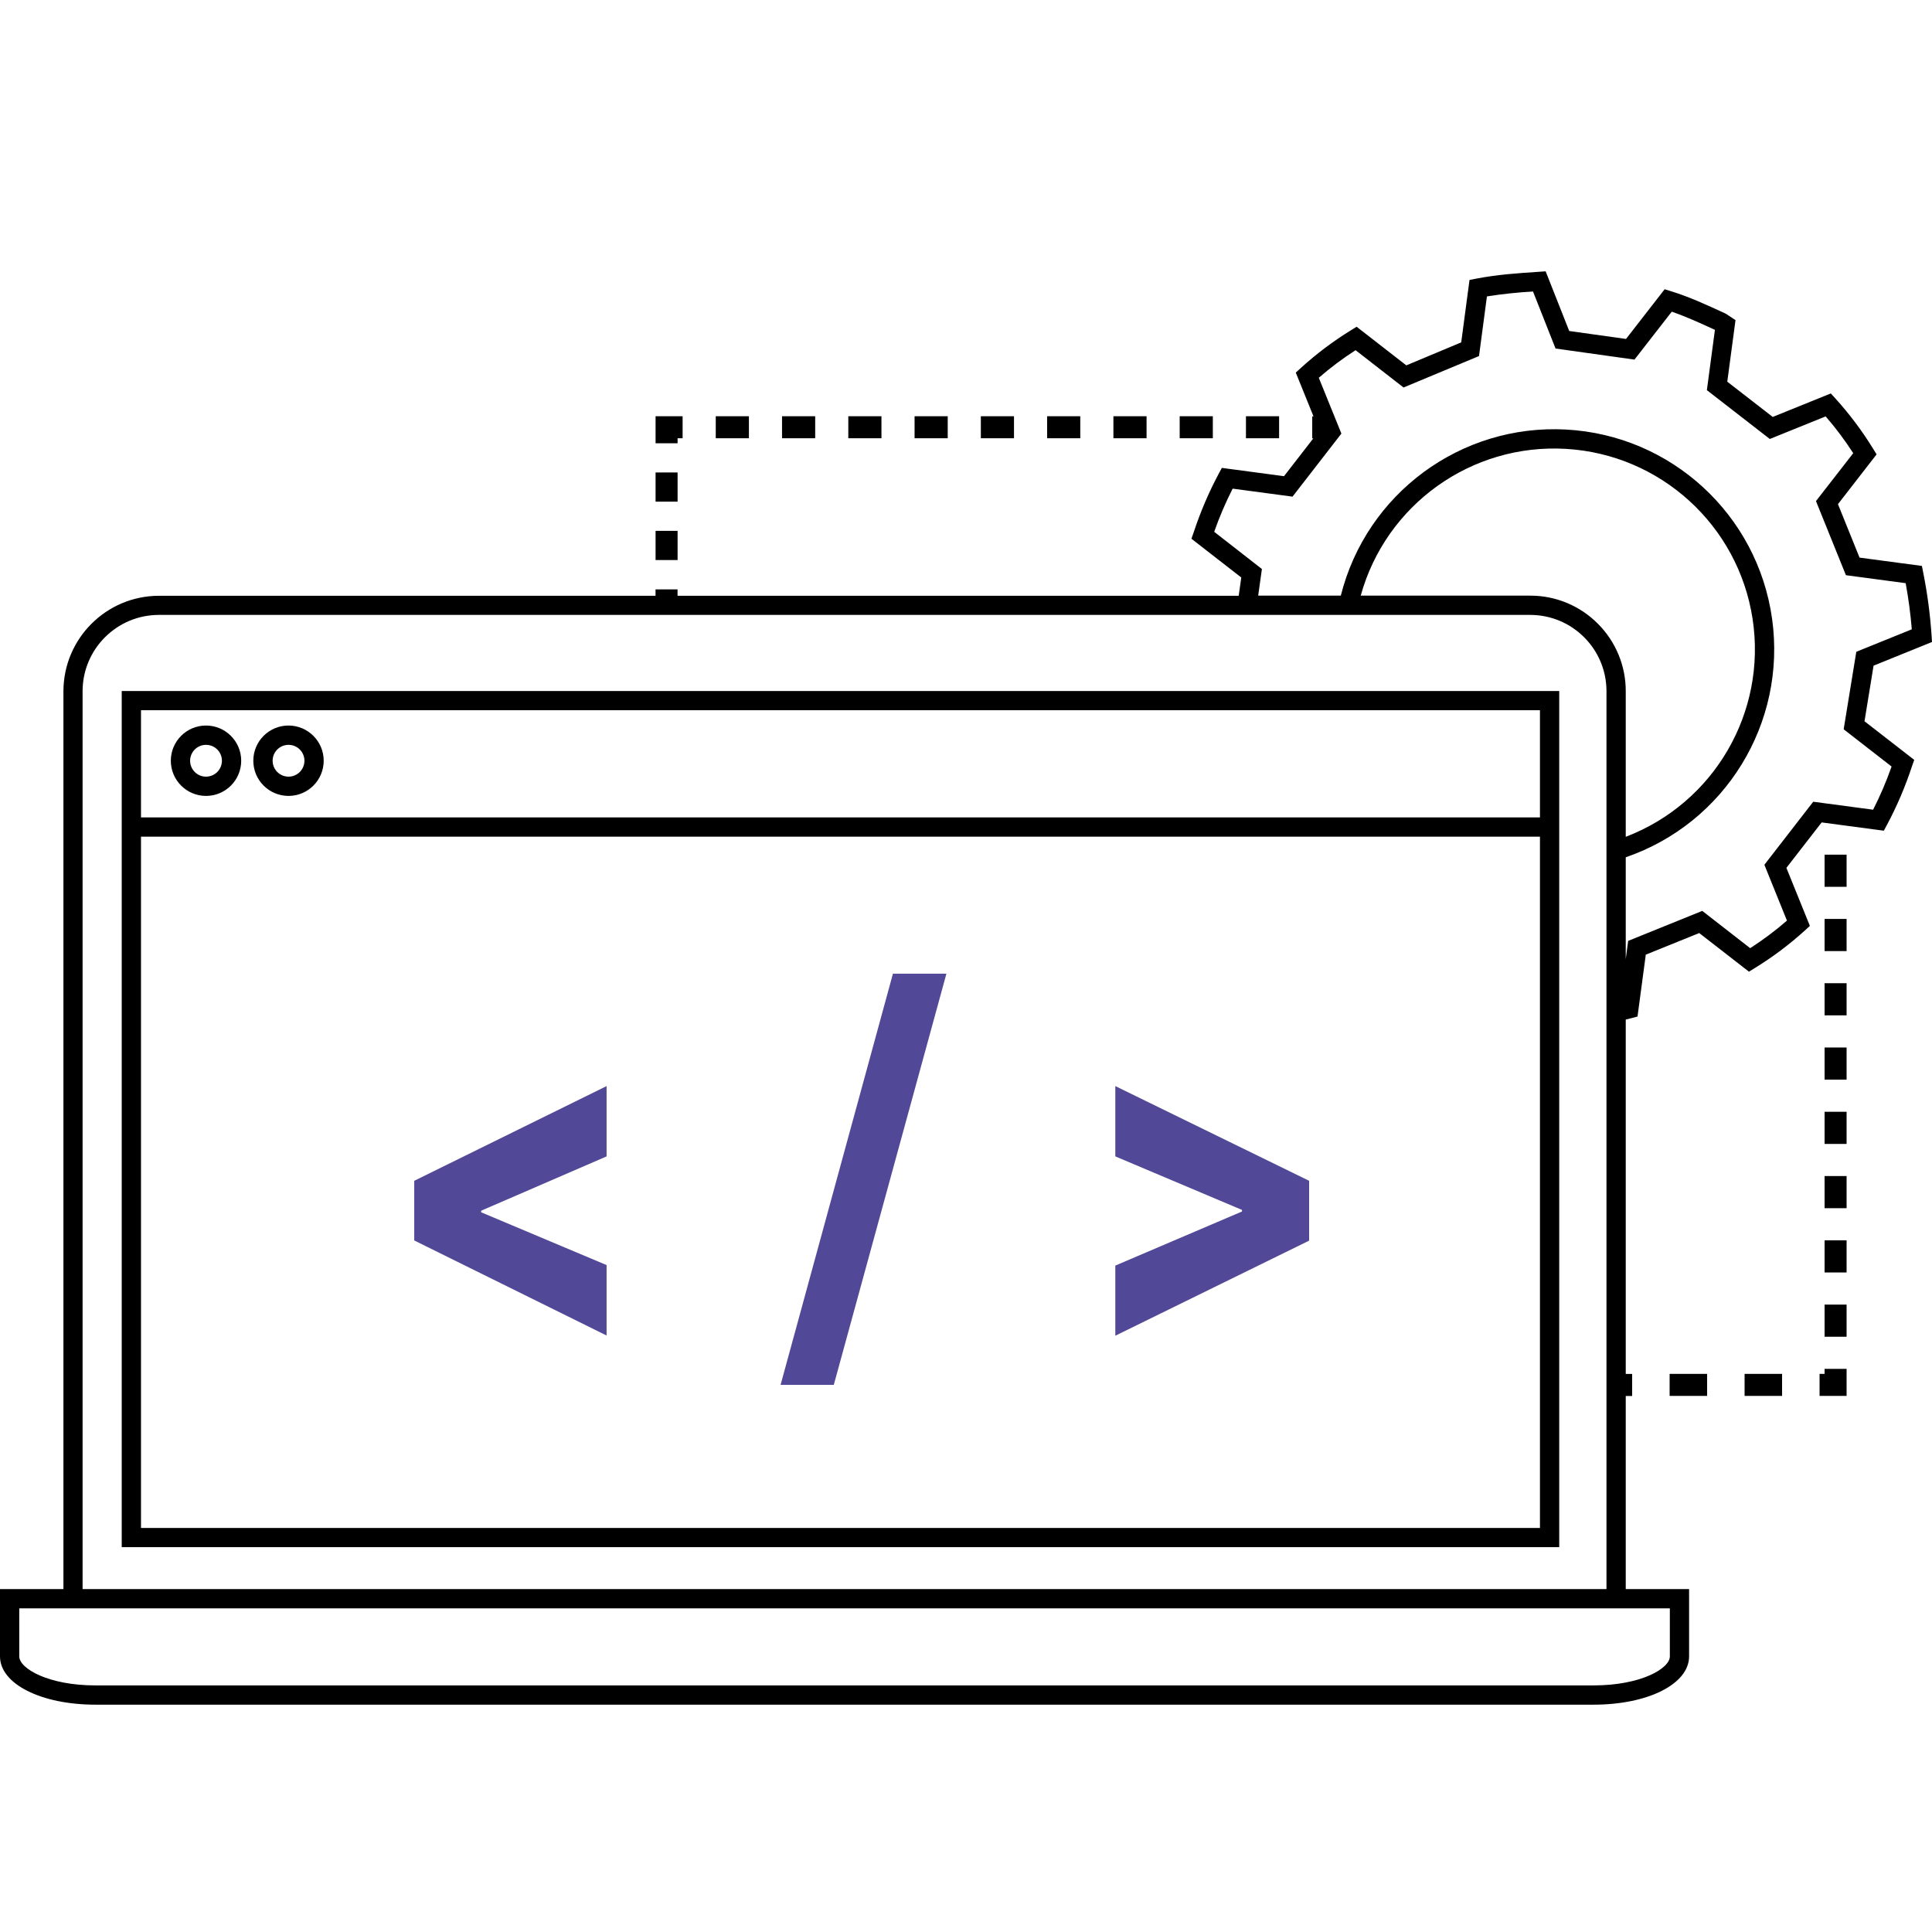
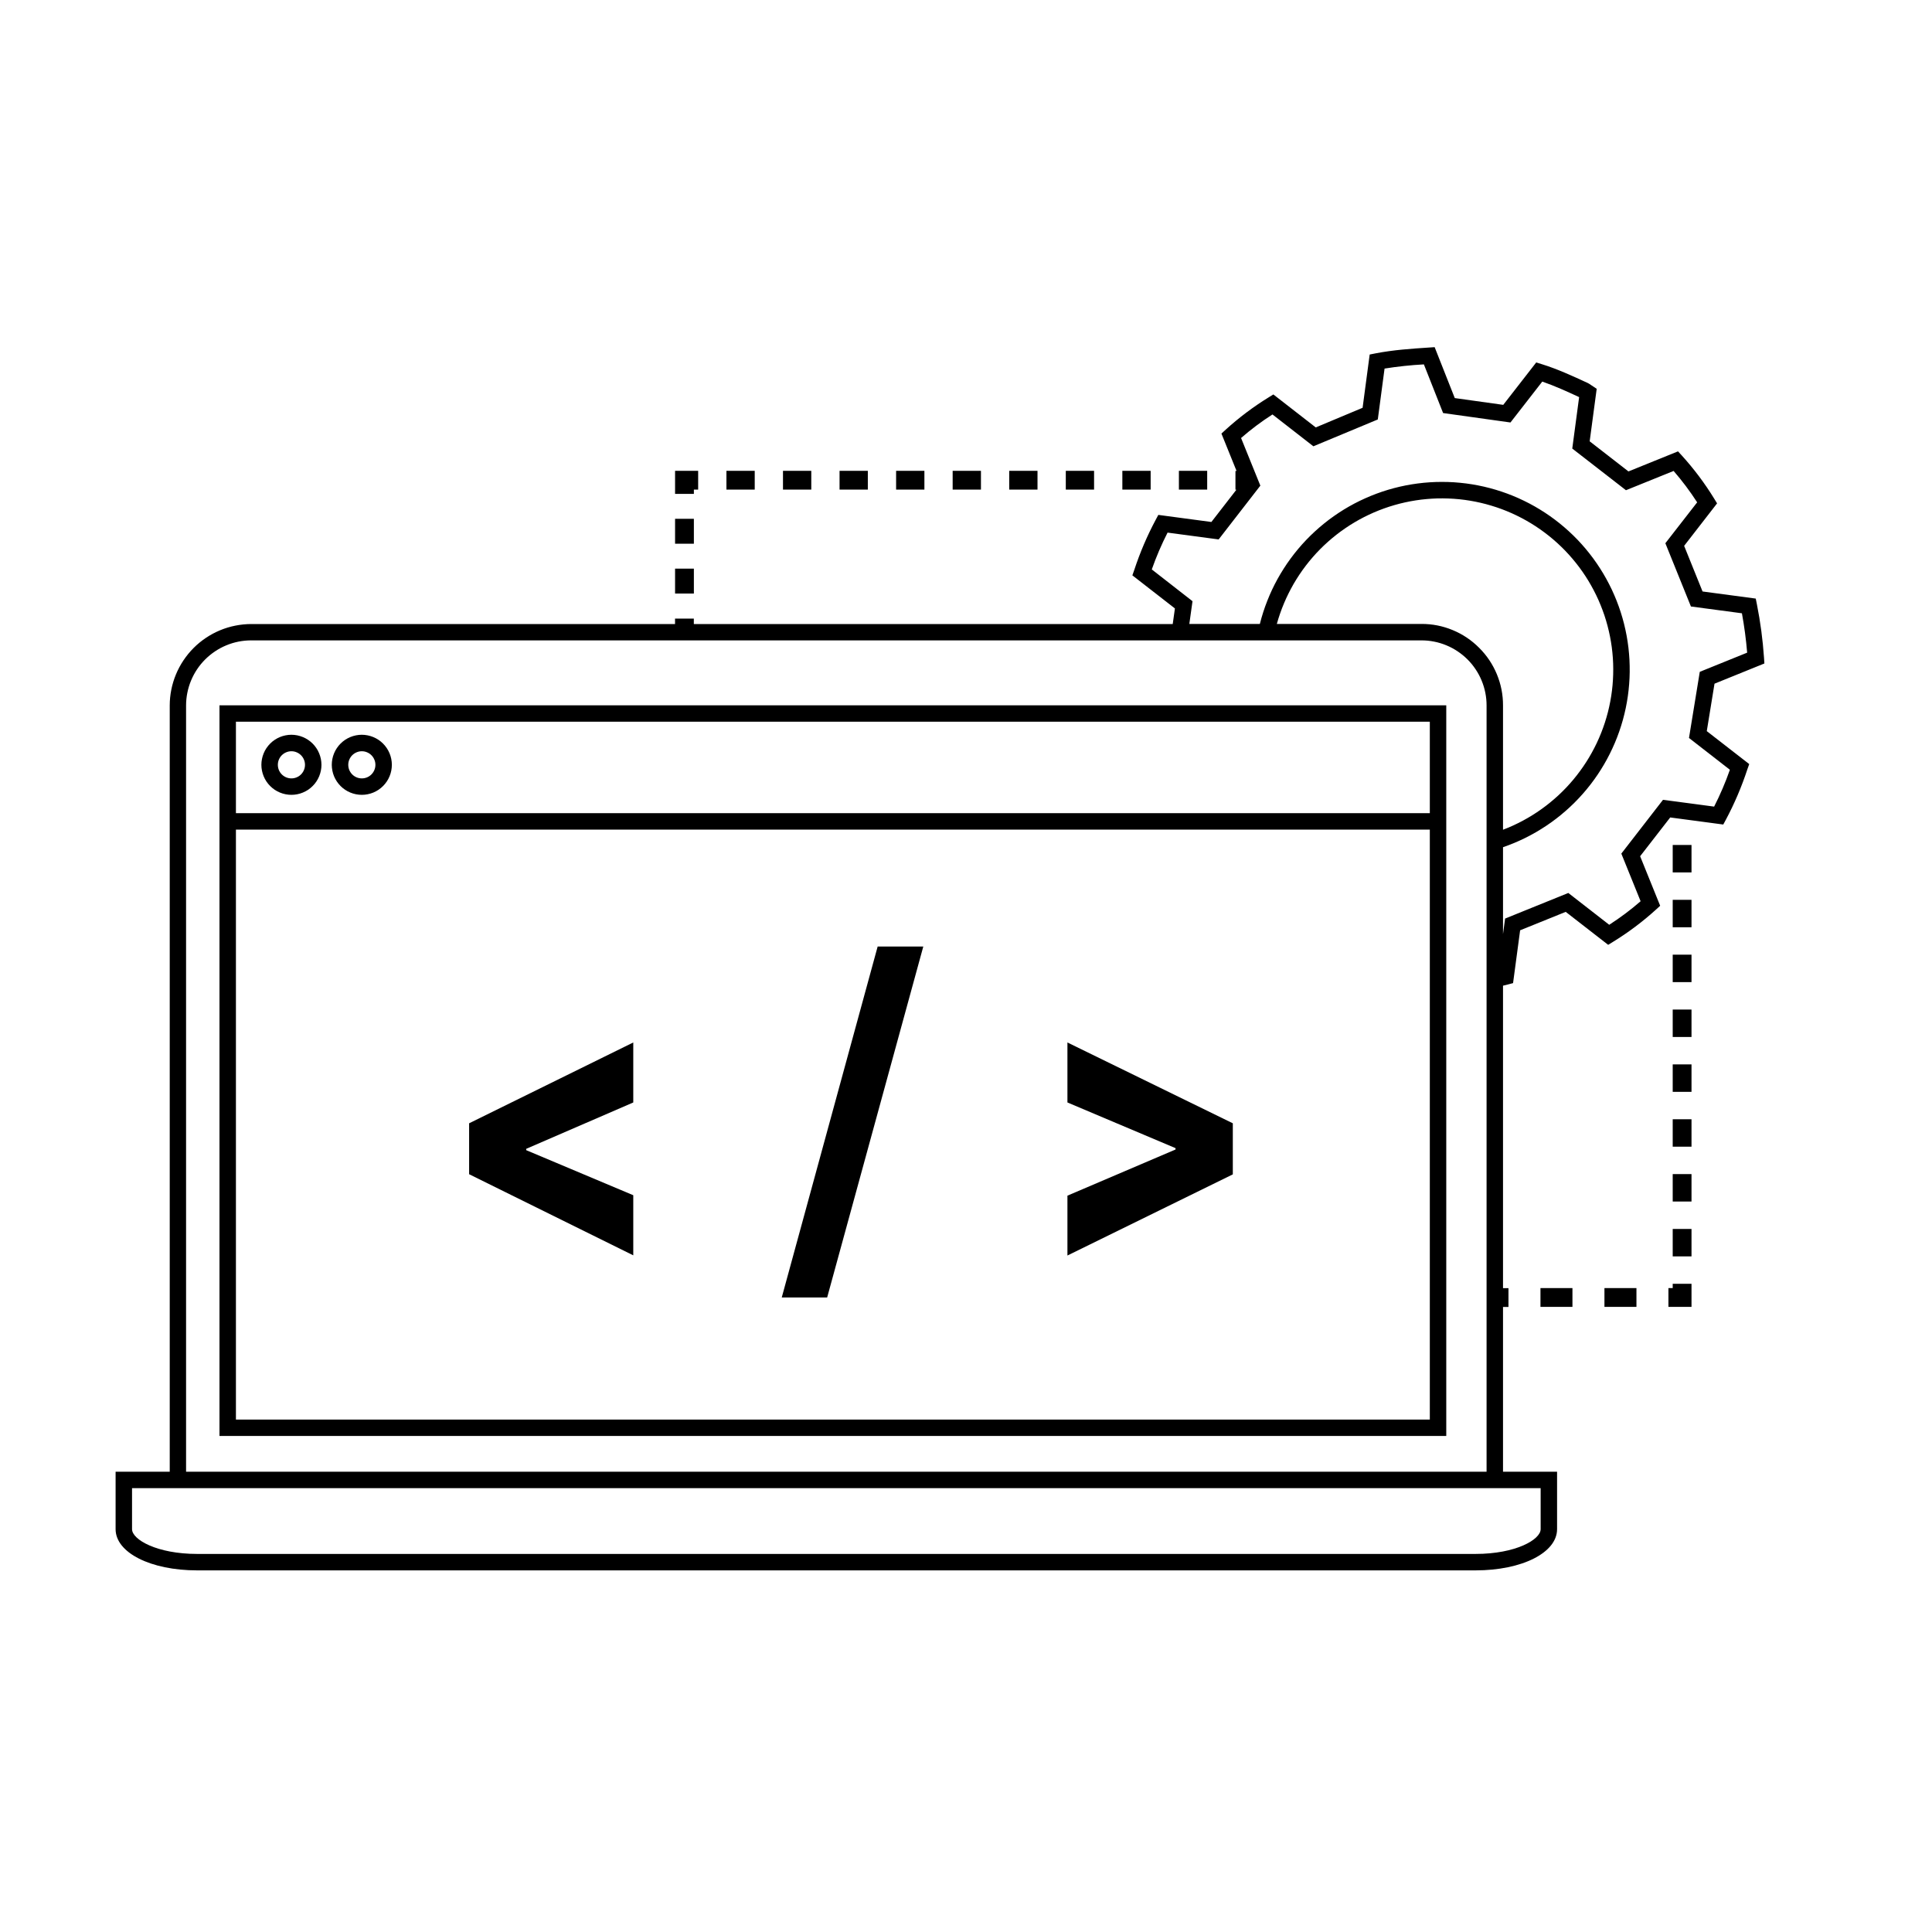
- <svg xmlns="http://www.w3.org/2000/svg" viewBox="0 0 850.39 850.39">
-   <g id="ICONS">
-     <path d="M211.78,532.91v.69L267,556.84v31L182.33,546V519.74L267,478.05V509Z" fill="#514897" />
-     <path d="M367,609.57H343.58l49.46-181h23.54Z" fill="#514897" />
-     <path d="M546.68,533.25v-.69L490.92,509V478.05l85.31,41.69v26.34l-85.31,41.85V557.06Z" fill="#514897" />
-     <path d="M53.58,681H686.31V304.16H53.58Zm8.48-368.39H677.83v47.18H62.06Zm0,55.66H677.83V672.55H62.06Z" />
-     <path d="M90.68,319.35a15.49,15.49,0,1,0,15.49,15.49A15.51,15.51,0,0,0,90.68,319.35Zm0,22.5a7,7,0,1,1,7-7A7,7,0,0,1,90.68,341.85Z" />
-     <path d="M127,319.35a15.49,15.49,0,1,0,15.48,15.49A15.51,15.51,0,0,0,127,319.35Zm0,22.5a7,7,0,1,1,7-7A7,7,0,0,1,127,341.85Z" />
-     <path d="M824.67,293l25.72-10.42-.2-3.06a214.64,214.64,0,0,0-3.65-27.42l-.6-3-27.44-3.66L809,221.91,826,200l-1.54-2.5a148.86,148.86,0,0,0-16.61-22.13l-2-2.19-25.57,10.34-20-15.52,3.62-27.09-4-2.66-.57-.31c-7.74-3.58-15.74-7.27-23.82-9.76l-2.8-.86-17,21.87-25-3.5-10.38-26.26-3.08.21c-9,.59-18.2,1.21-27.43,3l-3,.59-3.65,27.47L619,160.82l-21.87-17-2.5,1.55A149.32,149.32,0,0,0,572.54,162l-2.19,2,7.8,19.27h-.56v9.69h.48l-12.9,16.64-27.36-3.65-1.39,2.58a163,163,0,0,0-11,25.76l-1,2.84,21.94,17.06-1.13,8.05h-247v-2.82h-9.69v2.82H69.92a42.1,42.1,0,0,0-42,42.05V699.45H0v29.63c0,12.12,18.08,21.25,42.05,21.25H701.42c24,0,42.05-9.13,42.05-21.25V699.45H715.59v-85h2.81v-9.69h-2.81v-156c.81-.19,1.63-.38,2.45-.6l2.73-.73,3.64-27.23,23.52-9.51,21.89,17,2.5-1.54a148.78,148.78,0,0,0,22.14-16.61l2.18-2L786.3,382l15.52-20,27.36,3.64,1.39-2.57a163,163,0,0,0,11-25.76l1-2.84-21.89-17ZM36.35,304.23a33.61,33.61,0,0,1,33.57-33.57H673.53a33.58,33.58,0,0,1,33.58,33.57V699.45H36.35ZM735,707.93v21.15c0,5.33-12.77,12.77-33.57,12.77H42.05c-20.8,0-33.57-7.44-33.57-12.77V707.93ZM703.27,274.49a41.77,41.77,0,0,0-29.74-12.31h-74.6A88.36,88.36,0,1,1,715.59,368.33v-64.1A41.82,41.82,0,0,0,703.27,274.49ZM832.6,337.4a154.85,154.85,0,0,1-8.13,19l-26.36-3.51-21.5,27.75,9.94,24.57a140.9,140.9,0,0,1-16.19,12.14l-21.09-16.41-32.62,13.2-1.06,8V377.34A96.84,96.84,0,1,0,590.17,262.18H553.8l1.64-11.73-21-16.37a153.69,153.69,0,0,1,8.13-19l26.35,3.52,21.51-27.75-9.95-24.57a140.61,140.61,0,0,1,16.19-12.14l21.11,16.42L651,156.72l3.49-26.25a202.51,202.51,0,0,1,20.28-2.16l9.92,25.1,34.74,4.87,16.41-21.09c6.32,2.18,12.74,5.1,19,8l-3.54,26.54L779,193.22l24.58-9.94a143,143,0,0,1,12.14,16.19l-16.4,21.09,13.18,32.62,26.3,3.51A204.74,204.74,0,0,1,841.5,277l-24.43,9.89L811.51,321Z" />
-     <rect x="288.56" y="233.66" width="9.69" height="12.85" />
-     <rect x="288.56" y="207.96" width="9.69" height="12.85" />
-     <polygon points="298.25 192.9 300.46 192.9 300.46 183.21 288.56 183.21 288.56 195.11 298.25 195.11 298.25 192.9" />
-     <rect x="490.08" y="183.21" width="14.59" height="9.69" />
-     <rect x="431.73" y="183.21" width="14.59" height="9.69" />
-     <rect x="548.42" y="183.21" width="14.59" height="9.69" />
-     <rect x="519.25" y="183.21" width="14.59" height="9.69" />
-     <rect x="460.9" y="183.21" width="14.59" height="9.69" />
-     <rect x="402.56" y="183.21" width="14.59" height="9.69" />
-     <rect x="344.22" y="183.21" width="14.59" height="9.69" />
-     <rect x="315.05" y="183.21" width="14.59" height="9.69" />
-     <rect x="373.39" y="183.21" width="14.59" height="9.69" />
-     <rect x="803.11" y="517.65" width="9.69" height="14.15" />
-     <rect x="803.11" y="489.36" width="9.69" height="14.15" />
-     <rect x="803.11" y="461.07" width="9.69" height="14.15" />
-     <rect x="803.11" y="404.48" width="9.69" height="14.15" />
-     <rect x="803.11" y="376.19" width="9.69" height="14.15" />
-     <rect x="803.11" y="432.77" width="9.69" height="14.15" />
-     <rect x="803.11" y="545.94" width="9.69" height="14.15" />
-     <rect x="803.11" y="574.23" width="9.69" height="14.15" />
-     <polygon points="803.11 604.73 800.9 604.73 800.9 614.42 812.8 614.42 812.8 602.52 803.11 602.52 803.11 604.73" />
-     <rect x="767.9" y="604.73" width="16.5" height="9.69" />
-     <rect x="734.9" y="604.73" width="16.5" height="9.69" />
+ <svg xmlns="http://www.w3.org/2000/svg" width="500" zoomAndPan="magnify" viewBox="0 0 375 375" height="500" preserveAspectRatio="xMidYMid meet" version="1.0">
+   <defs>
+     <clipPath id="1bce37f632">
+       <path d="M 22.438 67 L 342.688 67 L 342.688 305 L 22.438 305 Z M 22.438 67 " clip-rule="nonzero" />
+     </clipPath>
+   </defs>
+   <path fill="#000000" d="M 102.137 222.988 L 102.137 223.246 L 122.918 231.992 L 122.918 243.66 L 91.055 227.914 L 91.055 218.031 L 122.918 202.344 L 122.918 213.988 Z M 102.137 222.988 " fill-opacity="1" fill-rule="nonzero" />
+   <path fill="#000000" d="M 160.551 251.836 L 151.738 251.836 L 170.352 183.723 L 179.211 183.723 Z M 160.551 251.836 " fill-opacity="1" fill-rule="nonzero" />
+   <path fill="#000000" d="M 228.172 223.117 L 228.172 222.855 L 207.188 213.988 L 207.188 202.344 L 239.289 218.031 L 239.289 227.945 L 207.188 243.695 L 207.188 232.078 Z M 228.172 223.117 " fill-opacity="1" fill-rule="nonzero" />
+   <path fill="#000000" d="M 42.602 278.719 L 280.719 278.719 L 280.719 136.902 L 42.602 136.902 Z M 45.793 140.082 L 277.527 140.082 L 277.527 157.836 L 45.793 157.836 Z M 45.793 161.027 L 277.527 161.027 L 277.527 275.539 L 45.793 275.539 Z M 45.793 161.027 " fill-opacity="1" fill-rule="nonzero" />
+   <path fill="#000000" d="M 56.562 142.617 C 56.18 142.617 55.801 142.656 55.426 142.73 C 55.051 142.805 54.688 142.918 54.332 143.062 C 53.98 143.211 53.645 143.387 53.324 143.602 C 53.008 143.812 52.711 144.055 52.441 144.328 C 52.172 144.598 51.93 144.891 51.715 145.211 C 51.504 145.527 51.324 145.863 51.18 146.219 C 51.031 146.57 50.922 146.938 50.848 147.312 C 50.77 147.688 50.734 148.066 50.734 148.449 C 50.734 148.832 50.77 149.211 50.848 149.586 C 50.922 149.961 51.031 150.324 51.18 150.68 C 51.324 151.031 51.504 151.367 51.715 151.688 C 51.93 152.004 52.172 152.301 52.441 152.57 C 52.711 152.84 53.008 153.082 53.324 153.297 C 53.645 153.508 53.98 153.688 54.332 153.832 C 54.688 153.98 55.051 154.09 55.426 154.164 C 55.801 154.242 56.18 154.277 56.562 154.277 C 56.945 154.277 57.324 154.242 57.699 154.164 C 58.074 154.09 58.441 153.98 58.793 153.832 C 59.148 153.688 59.484 153.508 59.801 153.297 C 60.121 153.082 60.414 152.84 60.684 152.57 C 60.957 152.301 61.199 152.004 61.41 151.688 C 61.625 151.367 61.801 151.031 61.949 150.68 C 62.094 150.324 62.207 149.961 62.281 149.586 C 62.355 149.211 62.395 148.832 62.395 148.449 C 62.391 148.066 62.355 147.688 62.281 147.312 C 62.203 146.938 62.094 146.57 61.945 146.219 C 61.801 145.863 61.621 145.531 61.406 145.211 C 61.195 144.895 60.953 144.598 60.684 144.328 C 60.414 144.059 60.117 143.816 59.801 143.605 C 59.48 143.391 59.148 143.211 58.793 143.066 C 58.441 142.918 58.074 142.809 57.699 142.73 C 57.324 142.656 56.945 142.621 56.562 142.617 Z M 56.562 151.086 C 56.215 151.086 55.879 151.02 55.555 150.887 C 55.234 150.754 54.949 150.562 54.699 150.316 C 54.453 150.066 54.262 149.781 54.129 149.461 C 53.996 149.137 53.93 148.801 53.93 148.453 C 53.93 148.102 53.996 147.766 54.129 147.445 C 54.262 147.121 54.453 146.836 54.699 146.59 C 54.949 146.344 55.234 146.152 55.555 146.02 C 55.879 145.883 56.215 145.816 56.562 145.816 C 56.914 145.816 57.25 145.883 57.57 146.02 C 57.895 146.152 58.18 146.344 58.426 146.59 C 58.672 146.836 58.863 147.121 58.996 147.445 C 59.133 147.766 59.199 148.102 59.199 148.453 C 59.199 148.801 59.133 149.137 58.996 149.461 C 58.863 149.781 58.672 150.066 58.426 150.316 C 58.18 150.562 57.895 150.754 57.57 150.887 C 57.25 151.02 56.914 151.086 56.562 151.086 Z M 56.562 151.086 " fill-opacity="1" fill-rule="nonzero" />
+   <path fill="#000000" d="M 70.23 142.617 C 69.848 142.617 69.469 142.656 69.094 142.73 C 68.719 142.805 68.355 142.914 68 143.062 C 67.648 143.207 67.312 143.387 66.992 143.598 C 66.672 143.812 66.379 144.055 66.109 144.324 C 65.836 144.594 65.594 144.891 65.383 145.207 C 65.172 145.523 64.988 145.859 64.844 146.215 C 64.695 146.57 64.586 146.934 64.512 147.309 C 64.438 147.684 64.398 148.062 64.398 148.445 C 64.398 148.828 64.438 149.207 64.512 149.582 C 64.586 149.957 64.695 150.324 64.84 150.676 C 64.988 151.031 65.168 151.367 65.379 151.684 C 65.594 152.004 65.836 152.297 66.105 152.57 C 66.375 152.84 66.668 153.082 66.988 153.293 C 67.305 153.508 67.641 153.688 67.996 153.832 C 68.348 153.98 68.715 154.09 69.09 154.164 C 69.465 154.238 69.844 154.277 70.227 154.277 C 70.609 154.277 70.988 154.242 71.363 154.164 C 71.738 154.09 72.105 153.98 72.457 153.836 C 72.812 153.688 73.148 153.508 73.465 153.297 C 73.785 153.082 74.078 152.84 74.348 152.57 C 74.621 152.301 74.863 152.004 75.074 151.688 C 75.289 151.367 75.469 151.031 75.613 150.68 C 75.762 150.324 75.871 149.961 75.945 149.586 C 76.02 149.211 76.059 148.832 76.059 148.449 C 76.059 148.066 76.02 147.688 75.945 147.312 C 75.871 146.938 75.758 146.574 75.613 146.219 C 75.465 145.867 75.285 145.531 75.074 145.211 C 74.859 144.895 74.621 144.602 74.348 144.328 C 74.078 144.059 73.785 143.816 73.469 143.605 C 73.148 143.391 72.812 143.211 72.461 143.066 C 72.105 142.918 71.742 142.809 71.367 142.734 C 70.992 142.656 70.613 142.621 70.23 142.617 Z M 70.23 151.086 C 69.883 151.086 69.547 151.02 69.223 150.887 C 68.902 150.754 68.617 150.562 68.367 150.316 C 68.121 150.066 67.934 149.781 67.797 149.461 C 67.664 149.137 67.598 148.801 67.598 148.453 C 67.598 148.102 67.664 147.766 67.797 147.445 C 67.934 147.121 68.121 146.836 68.367 146.59 C 68.617 146.344 68.902 146.152 69.223 146.02 C 69.547 145.883 69.883 145.816 70.23 145.816 C 70.582 145.816 70.918 145.883 71.238 146.02 C 71.562 146.152 71.848 146.344 72.094 146.59 C 72.34 146.836 72.531 147.121 72.664 147.445 C 72.801 147.766 72.867 148.102 72.867 148.453 C 72.867 148.801 72.801 149.137 72.664 149.461 C 72.531 149.781 72.34 150.066 72.094 150.316 C 71.848 150.562 71.562 150.754 71.238 150.887 C 70.918 151.02 70.582 151.086 70.23 151.086 Z M 70.23 151.086 " fill-opacity="1" fill-rule="nonzero" />
+   <g clip-path="url(#1bce37f632)">
+     <path fill="#000000" d="M 332.785 132.703 L 342.465 128.781 L 342.391 127.629 C 342.152 124.16 341.695 120.723 341.016 117.312 L 340.789 116.184 L 330.465 114.805 L 326.891 105.949 L 333.285 97.703 L 332.707 96.762 C 330.883 93.793 328.801 91.016 326.457 88.434 L 325.703 87.609 L 316.082 91.504 L 308.555 85.66 L 309.918 75.465 L 308.41 74.465 L 308.195 74.348 C 305.285 73 302.273 71.613 299.23 70.676 L 298.18 70.352 L 291.781 78.582 L 282.371 77.266 L 278.465 67.383 L 277.309 67.461 C 273.922 67.684 270.457 67.918 266.984 68.59 L 265.855 68.812 L 264.48 79.152 L 255.387 82.961 L 247.156 76.562 L 246.215 77.145 C 243.25 78.973 240.48 81.059 237.902 83.402 L 237.078 84.156 L 240.012 91.406 L 239.801 91.406 L 239.801 95.055 L 239.984 95.055 L 235.129 101.316 L 224.832 99.941 L 224.309 100.914 C 222.648 104.027 221.27 107.258 220.168 110.609 L 219.793 111.676 L 228.051 118.098 L 227.625 121.125 L 134.672 121.125 L 134.672 120.066 L 131.023 120.066 L 131.023 121.125 L 48.75 121.125 C 47.715 121.129 46.684 121.234 45.668 121.438 C 44.648 121.641 43.66 121.941 42.703 122.34 C 41.746 122.742 40.836 123.227 39.973 123.805 C 39.109 124.383 38.312 125.039 37.578 125.773 C 36.844 126.508 36.191 127.309 35.613 128.172 C 35.039 129.031 34.551 129.945 34.152 130.902 C 33.754 131.863 33.453 132.852 33.25 133.867 C 33.047 134.887 32.945 135.914 32.945 136.953 L 32.945 285.66 L 22.438 285.66 L 22.438 296.812 C 22.438 301.375 29.242 304.809 38.262 304.809 L 286.402 304.809 C 295.434 304.809 302.227 301.375 302.227 296.812 L 302.227 285.66 L 291.734 285.66 L 291.734 253.676 L 292.793 253.676 L 292.793 250.027 L 291.734 250.027 L 291.734 191.32 C 292.039 191.25 292.348 191.176 292.656 191.094 L 293.684 190.82 L 295.055 180.57 L 303.906 176.992 L 312.145 183.391 L 313.086 182.812 C 316.059 180.988 318.836 178.902 321.418 176.559 L 322.238 175.809 L 318.348 166.195 L 324.188 158.668 L 334.484 160.039 L 335.008 159.07 C 336.664 155.961 338.043 152.727 339.145 149.379 L 339.523 148.309 L 331.285 141.91 Z M 36.117 136.93 C 36.117 136.098 36.199 135.277 36.363 134.465 C 36.523 133.652 36.766 132.863 37.082 132.098 C 37.402 131.332 37.789 130.602 38.25 129.914 C 38.711 129.223 39.234 128.586 39.82 128 C 40.41 127.414 41.047 126.891 41.734 126.43 C 42.426 125.969 43.152 125.578 43.918 125.262 C 44.684 124.941 45.473 124.703 46.289 124.539 C 47.102 124.379 47.922 124.297 48.75 124.297 L 275.906 124.297 C 276.738 124.297 277.559 124.375 278.371 124.539 C 279.188 124.699 279.977 124.941 280.742 125.258 C 281.508 125.574 282.238 125.965 282.926 126.426 C 283.617 126.887 284.254 127.41 284.844 127.996 C 285.43 128.582 285.953 129.219 286.414 129.91 C 286.875 130.598 287.266 131.328 287.582 132.094 C 287.898 132.859 288.141 133.648 288.301 134.465 C 288.465 135.277 288.543 136.098 288.543 136.93 L 288.543 285.66 L 36.117 285.66 Z M 299.039 288.852 L 299.039 296.812 C 299.039 298.82 294.234 301.617 286.406 301.617 L 38.262 301.617 C 30.434 301.617 25.629 298.82 25.629 296.812 L 25.629 288.852 Z M 287.098 125.738 C 285.617 124.25 283.906 123.102 281.969 122.301 C 280.027 121.496 278.008 121.098 275.906 121.105 L 247.832 121.105 C 248.023 120.422 248.23 119.75 248.465 119.082 C 248.695 118.414 248.949 117.754 249.223 117.105 C 249.496 116.453 249.789 115.812 250.105 115.18 C 250.418 114.547 250.754 113.926 251.105 113.312 C 251.461 112.703 251.836 112.102 252.227 111.516 C 252.621 110.926 253.031 110.352 253.457 109.793 C 253.887 109.23 254.336 108.684 254.797 108.152 C 255.262 107.617 255.742 107.102 256.238 106.598 C 256.734 106.098 257.25 105.609 257.777 105.141 C 258.305 104.672 258.848 104.219 259.402 103.785 C 259.961 103.348 260.527 102.934 261.113 102.535 C 261.695 102.137 262.289 101.754 262.898 101.395 C 263.504 101.035 264.125 100.691 264.754 100.371 C 265.383 100.051 266.02 99.75 266.668 99.469 C 267.316 99.188 267.973 98.93 268.637 98.691 C 269.305 98.449 269.977 98.234 270.652 98.039 C 271.332 97.84 272.016 97.668 272.707 97.516 C 273.395 97.363 274.09 97.234 274.789 97.125 C 275.484 97.016 276.188 96.93 276.891 96.867 C 277.594 96.805 278.301 96.762 279.004 96.742 C 279.711 96.727 280.418 96.73 281.125 96.758 C 281.828 96.781 282.535 96.832 283.234 96.902 C 283.938 96.973 284.641 97.066 285.336 97.184 C 286.031 97.301 286.727 97.438 287.414 97.598 C 288.102 97.758 288.785 97.941 289.461 98.145 C 290.137 98.348 290.805 98.57 291.469 98.816 C 292.129 99.062 292.781 99.332 293.43 99.617 C 294.074 99.906 294.707 100.215 295.336 100.543 C 295.961 100.871 296.574 101.219 297.176 101.586 C 297.781 101.953 298.371 102.34 298.949 102.746 C 299.527 103.152 300.094 103.574 300.645 104.016 C 301.199 104.457 301.734 104.914 302.258 105.391 C 302.781 105.867 303.285 106.355 303.777 106.863 C 304.27 107.371 304.742 107.895 305.199 108.434 C 305.66 108.973 306.098 109.523 306.523 110.09 C 306.945 110.656 307.348 111.234 307.734 111.824 C 308.121 112.418 308.488 113.02 308.832 113.637 C 309.18 114.25 309.508 114.879 309.816 115.512 C 310.125 116.148 310.41 116.793 310.676 117.449 C 310.941 118.102 311.188 118.766 311.414 119.434 C 311.637 120.105 311.84 120.781 312.02 121.465 C 312.199 122.148 312.359 122.836 312.496 123.527 C 312.633 124.219 312.75 124.918 312.844 125.617 C 312.934 126.316 313.004 127.02 313.055 127.727 C 313.102 128.43 313.129 129.137 313.129 129.84 C 313.133 130.547 313.113 131.254 313.07 131.961 C 313.031 132.664 312.965 133.367 312.879 134.07 C 312.793 134.77 312.684 135.469 312.551 136.16 C 312.422 136.855 312.266 137.543 312.094 138.23 C 311.918 138.914 311.719 139.59 311.504 140.262 C 311.285 140.934 311.043 141.598 310.785 142.254 C 310.523 142.914 310.242 143.559 309.941 144.199 C 309.637 144.836 309.316 145.465 308.973 146.082 C 308.633 146.703 308.27 147.309 307.891 147.902 C 307.508 148.5 307.109 149.082 306.691 149.648 C 306.273 150.219 305.84 150.777 305.387 151.316 C 304.934 151.859 304.461 152.387 303.977 152.898 C 303.488 153.41 302.988 153.906 302.469 154.387 C 301.949 154.867 301.418 155.328 300.867 155.773 C 300.32 156.223 299.758 156.648 299.184 157.059 C 298.609 157.469 298.023 157.859 297.422 158.234 C 296.82 158.605 296.211 158.961 295.586 159.293 C 294.965 159.625 294.332 159.941 293.691 160.234 C 293.047 160.527 292.395 160.801 291.734 161.051 L 291.734 136.93 C 291.742 134.828 291.34 132.809 290.539 130.867 C 289.734 128.93 288.59 127.219 287.098 125.738 Z M 335.77 149.41 C 334.91 151.863 333.891 154.246 332.711 156.562 L 322.789 155.242 L 314.699 165.684 L 318.441 174.93 C 316.52 176.602 314.488 178.121 312.348 179.5 L 304.41 173.324 L 292.137 178.293 L 291.734 181.301 L 291.734 164.441 C 292.477 164.188 293.211 163.906 293.938 163.605 C 294.66 163.301 295.375 162.977 296.078 162.629 C 296.781 162.277 297.473 161.906 298.152 161.516 C 298.832 161.121 299.496 160.703 300.148 160.27 C 300.801 159.832 301.441 159.375 302.062 158.898 C 302.688 158.418 303.293 157.922 303.883 157.402 C 304.477 156.887 305.047 156.352 305.605 155.797 C 306.16 155.242 306.699 154.672 307.219 154.082 C 307.738 153.492 308.238 152.891 308.719 152.266 C 309.199 151.645 309.656 151.012 310.098 150.359 C 310.535 149.707 310.953 149.043 311.348 148.367 C 311.746 147.688 312.117 147 312.469 146.297 C 312.82 145.594 313.148 144.883 313.457 144.156 C 313.762 143.434 314.043 142.703 314.301 141.961 C 314.559 141.219 314.793 140.469 315.004 139.715 C 315.211 138.957 315.398 138.195 315.559 137.426 C 315.719 136.656 315.855 135.883 315.965 135.105 C 316.074 134.328 316.16 133.551 316.219 132.766 C 316.281 131.984 316.316 131.199 316.324 130.414 C 316.332 129.629 316.316 128.844 316.277 128.062 C 316.234 127.277 316.168 126.496 316.078 125.715 C 315.984 124.934 315.867 124.16 315.727 123.387 C 315.582 122.613 315.418 121.848 315.227 121.086 C 315.035 120.324 314.816 119.57 314.578 118.824 C 314.336 118.074 314.074 117.336 313.785 116.605 C 313.496 115.875 313.184 115.156 312.852 114.445 C 312.516 113.734 312.156 113.035 311.777 112.348 C 311.398 111.66 310.996 110.988 310.574 110.328 C 310.148 109.664 309.707 109.02 309.242 108.387 C 308.773 107.754 308.289 107.137 307.785 106.535 C 307.281 105.934 306.758 105.352 306.215 104.781 C 305.672 104.215 305.109 103.668 304.531 103.137 C 303.953 102.605 303.359 102.094 302.746 101.602 C 302.137 101.109 301.508 100.637 300.867 100.184 C 300.223 99.73 299.57 99.301 298.898 98.891 C 298.23 98.48 297.547 98.094 296.852 97.727 C 296.156 97.363 295.449 97.02 294.734 96.699 C 294.016 96.379 293.289 96.082 292.555 95.809 C 291.816 95.535 291.074 95.289 290.32 95.062 C 289.57 94.84 288.812 94.637 288.047 94.461 C 287.281 94.285 286.512 94.137 285.734 94.008 C 284.961 93.883 284.184 93.781 283.402 93.707 C 282.617 93.629 281.836 93.578 281.051 93.555 C 280.266 93.531 279.48 93.531 278.695 93.555 C 277.91 93.582 277.129 93.633 276.348 93.707 C 275.566 93.785 274.789 93.887 274.012 94.012 C 273.238 94.137 272.469 94.289 271.703 94.465 C 270.938 94.641 270.18 94.844 269.426 95.066 C 268.676 95.293 267.93 95.543 267.195 95.816 C 266.457 96.09 265.73 96.387 265.016 96.707 C 264.297 97.027 263.594 97.371 262.898 97.734 C 262.203 98.102 261.52 98.488 260.852 98.898 C 260.184 99.309 259.527 99.742 258.883 100.195 C 258.242 100.645 257.617 101.117 257.004 101.613 C 256.395 102.105 255.801 102.617 255.223 103.148 C 254.645 103.68 254.082 104.23 253.539 104.797 C 252.996 105.363 252.473 105.949 251.969 106.551 C 251.465 107.152 250.98 107.77 250.516 108.402 C 250.051 109.035 249.605 109.68 249.184 110.344 C 248.758 111.004 248.359 111.68 247.98 112.363 C 247.598 113.051 247.242 113.75 246.906 114.461 C 246.574 115.172 246.262 115.895 245.977 116.625 C 245.688 117.355 245.422 118.094 245.184 118.84 C 244.945 119.59 244.727 120.344 244.535 121.105 L 230.848 121.105 L 231.465 116.691 L 223.562 110.527 C 224.422 108.078 225.441 105.695 226.625 103.379 L 236.539 104.703 L 244.633 94.262 L 240.891 85.016 C 242.812 83.344 244.844 81.82 246.984 80.445 L 254.926 86.625 L 267.43 81.418 L 268.742 71.539 C 271.273 71.137 273.816 70.867 276.375 70.727 L 280.105 80.172 L 293.18 82.004 L 299.355 74.066 C 301.734 74.887 304.152 75.984 306.508 77.078 L 305.176 87.066 L 315.598 95.152 L 324.848 91.41 C 326.516 93.336 328.039 95.367 329.418 97.504 L 323.246 105.441 L 328.207 117.719 L 338.105 119.039 C 338.57 121.57 338.91 124.117 339.121 126.68 L 329.926 130.402 L 327.832 143.238 Z M 335.77 149.41 " fill-opacity="1" fill-rule="nonzero" />
  </g>
+   <path fill="#000000" d="M 131.031 110.371 L 134.68 110.371 L 134.68 115.207 L 131.031 115.207 Z M 131.031 110.371 " fill-opacity="1" fill-rule="nonzero" />
+   <path fill="#000000" d="M 131.031 100.699 L 134.68 100.699 L 134.68 105.535 L 131.031 105.535 Z M 131.031 100.699 " fill-opacity="1" fill-rule="nonzero" />
+   <path fill="#000000" d="M 134.68 95.031 L 135.512 95.031 L 135.512 91.387 L 131.031 91.387 L 131.031 95.863 L 134.68 95.863 Z M 134.68 95.031 " fill-opacity="1" fill-rule="nonzero" />
+   <path fill="#000000" d="M 206.871 91.387 L 212.359 91.387 L 212.359 95.031 L 206.871 95.031 Z M 206.871 91.387 " fill-opacity="1" fill-rule="nonzero" />
+   <path fill="#000000" d="M 184.91 91.387 L 190.402 91.387 L 190.402 95.031 L 184.91 95.031 Z M 184.91 91.387 " fill-opacity="1" fill-rule="nonzero" />
+   <path fill="#000000" d="M 228.824 91.387 L 234.316 91.387 L 234.316 95.031 L 228.824 95.031 Z M 228.824 91.387 " fill-opacity="1" fill-rule="nonzero" />
+   <path fill="#000000" d="M 217.848 91.387 L 223.34 91.387 L 223.34 95.031 L 217.848 95.031 Z M 217.848 91.387 " fill-opacity="1" fill-rule="nonzero" />
+   <path fill="#000000" d="M 195.887 91.387 L 201.379 91.387 L 201.379 95.031 L 195.887 95.031 Z M 195.887 91.387 " fill-opacity="1" fill-rule="nonzero" />
+   <path fill="#000000" d="M 173.934 91.387 L 179.426 91.387 L 179.426 95.031 L 173.934 95.031 Z M 173.934 91.387 " fill-opacity="1" fill-rule="nonzero" />
+   <path fill="#000000" d="M 151.977 91.387 L 157.469 91.387 L 157.469 95.031 L 151.977 95.031 Z M 151.977 91.387 " fill-opacity="1" fill-rule="nonzero" />
+   <path fill="#000000" d="M 141 91.387 L 146.492 91.387 L 146.492 95.031 L 141 95.031 Z M 141 91.387 " fill-opacity="1" fill-rule="nonzero" />
+   <path fill="#000000" d="M 162.957 91.387 L 168.445 91.387 L 168.445 95.031 L 162.957 95.031 Z M 162.957 91.387 " fill-opacity="1" fill-rule="nonzero" />
+   <path fill="#000000" d="M 324.672 217.246 L 328.32 217.246 L 328.32 222.57 L 324.672 222.57 Z M 324.672 217.246 " fill-opacity="1" fill-rule="nonzero" />
+   <path fill="#000000" d="M 324.672 206.598 L 328.32 206.598 L 328.32 211.926 L 324.672 211.926 Z M 324.672 206.598 " fill-opacity="1" fill-rule="nonzero" />
+   <path fill="#000000" d="M 324.672 195.953 L 328.32 195.953 L 328.32 201.277 L 324.672 201.277 Z M 324.672 195.953 " fill-opacity="1" fill-rule="nonzero" />
+   <path fill="#000000" d="M 324.672 174.656 L 328.32 174.656 L 328.32 179.98 L 324.672 179.98 Z M 324.672 174.656 " fill-opacity="1" fill-rule="nonzero" />
+   <path fill="#000000" d="M 324.672 164.008 L 328.32 164.008 L 328.32 169.336 L 324.672 169.336 Z M 324.672 164.008 " fill-opacity="1" fill-rule="nonzero" />
+   <path fill="#000000" d="M 324.672 185.301 L 328.32 185.301 L 328.32 190.629 L 324.672 190.629 Z M 324.672 185.301 " fill-opacity="1" fill-rule="nonzero" />
+   <path fill="#000000" d="M 324.672 227.891 L 328.32 227.891 L 328.32 233.215 L 324.672 233.215 Z M 324.672 227.891 " fill-opacity="1" fill-rule="nonzero" />
+   <path fill="#000000" d="M 324.672 238.539 L 328.32 238.539 L 328.32 243.863 L 324.672 243.863 Z M 324.672 238.539 " fill-opacity="1" fill-rule="nonzero" />
+   <path fill="#000000" d="M 324.672 250.016 L 323.84 250.016 L 323.84 253.664 L 328.32 253.664 L 328.32 249.184 L 324.672 249.184 Z M 324.672 250.016 " fill-opacity="1" fill-rule="nonzero" />
+   <path fill="#000000" d="M 311.422 250.016 L 317.633 250.016 L 317.633 253.664 L 311.422 253.664 Z M 311.422 250.016 " fill-opacity="1" fill-rule="nonzero" />
+   <path fill="#000000" d="M 299.004 250.016 L 305.211 250.016 L 305.211 253.664 L 299.004 253.664 Z M 299.004 250.016 " fill-opacity="1" fill-rule="nonzero" />
</svg>
